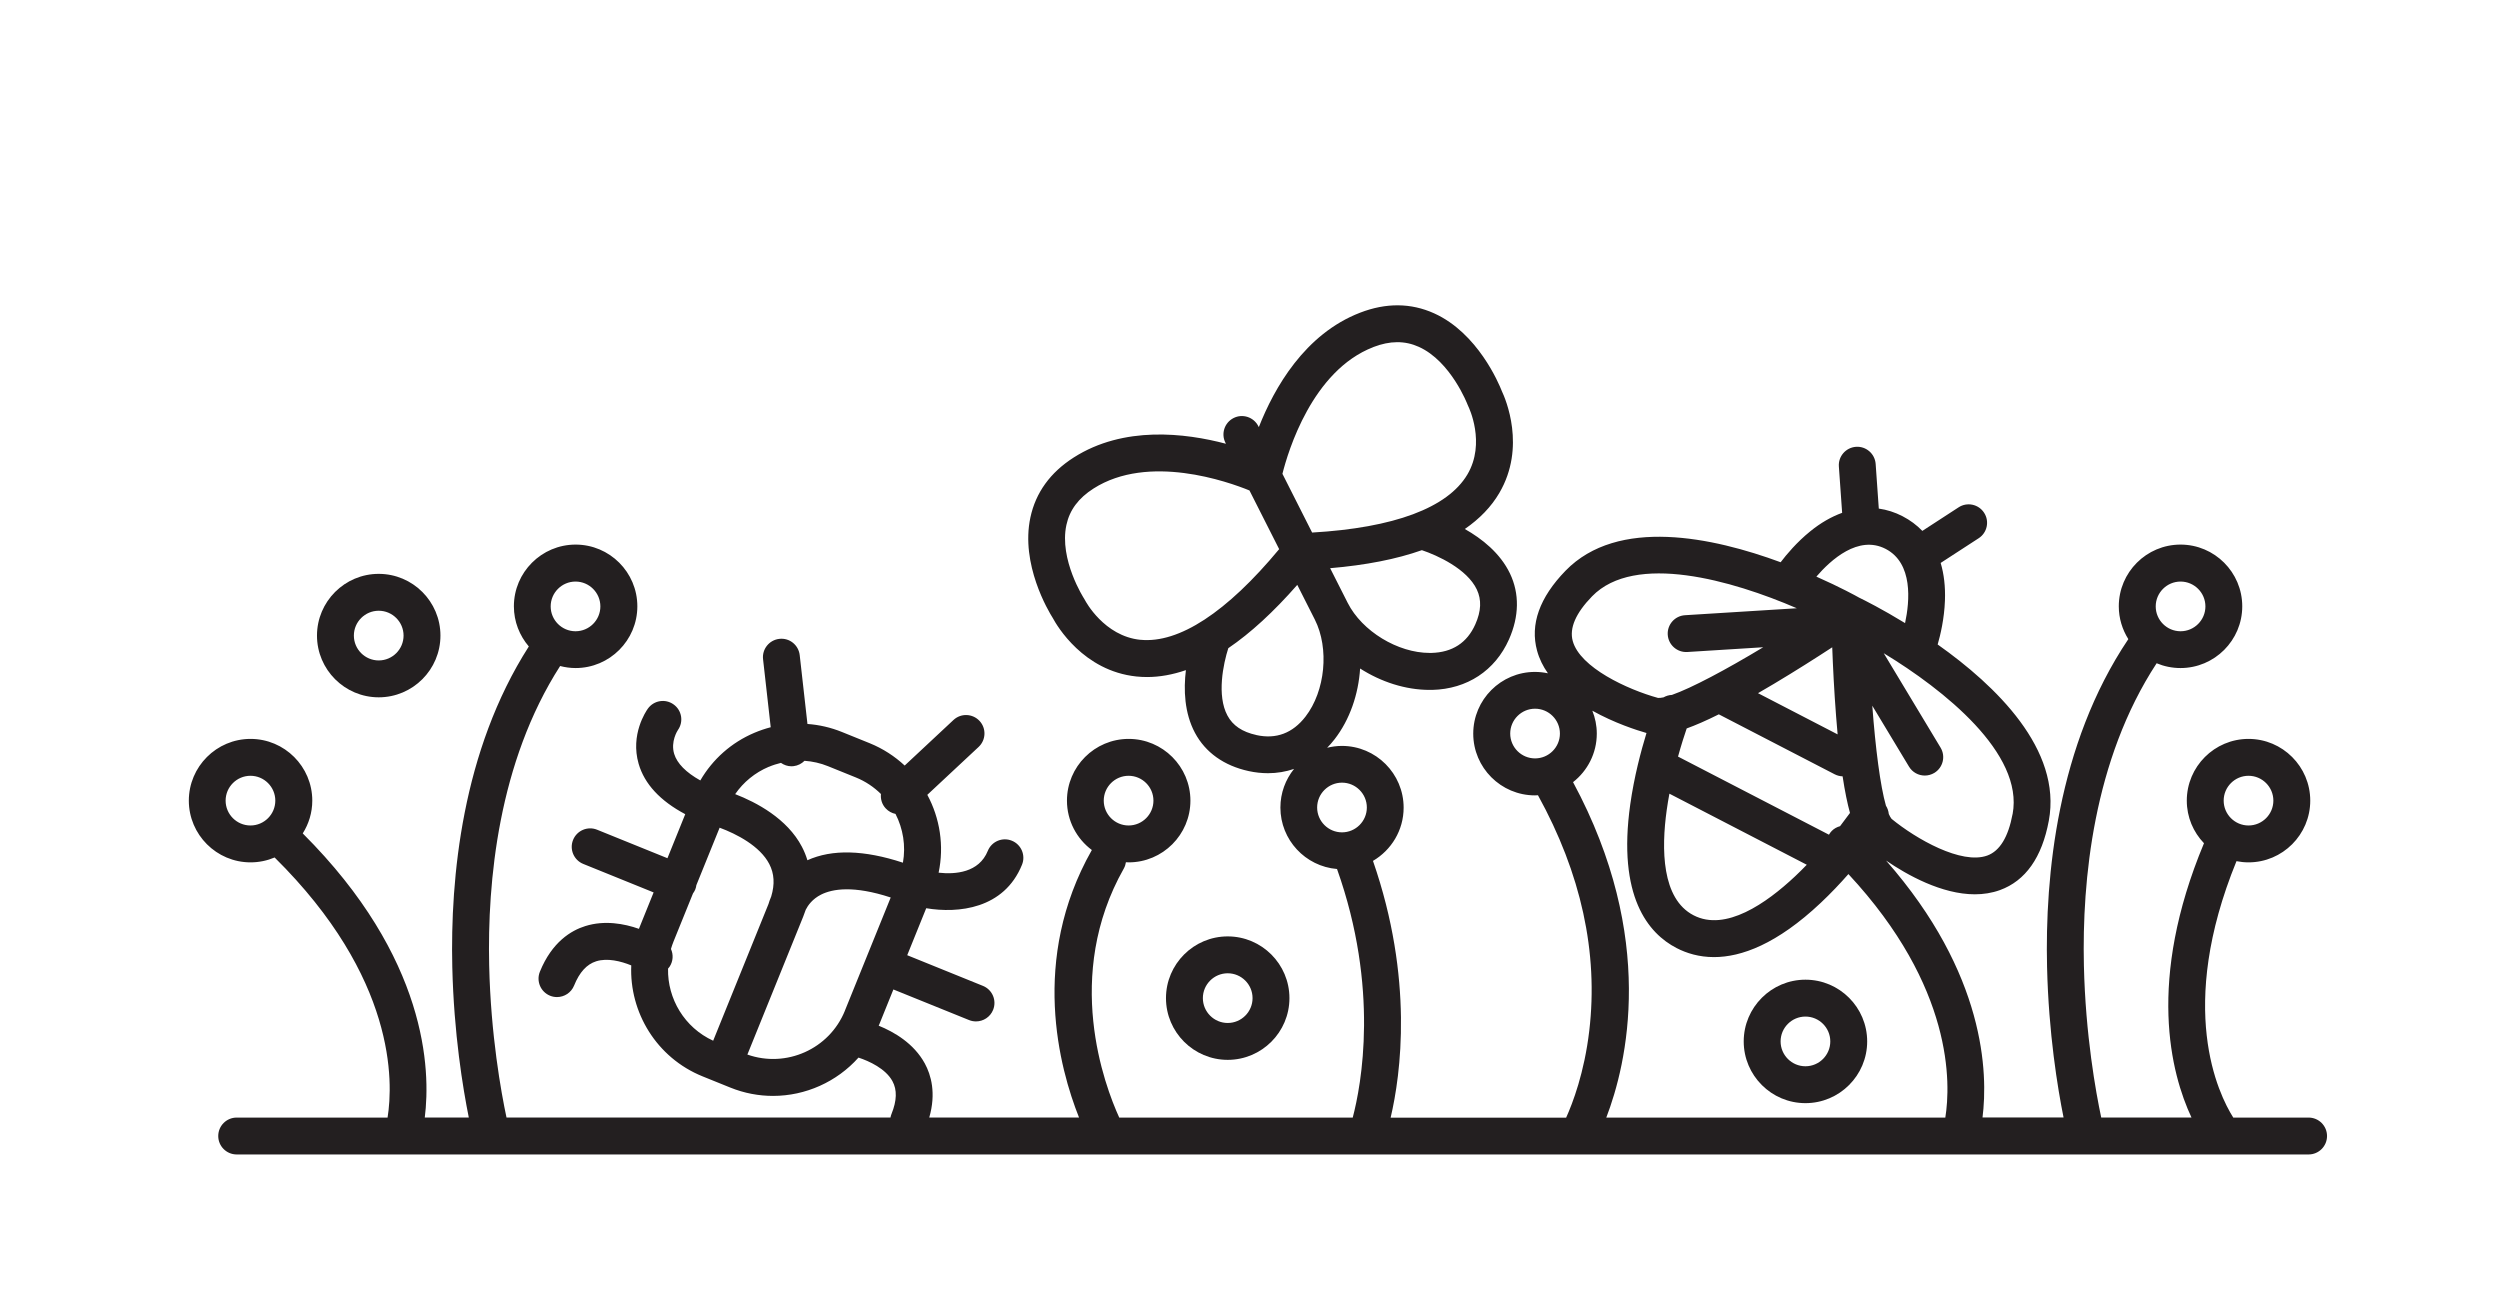
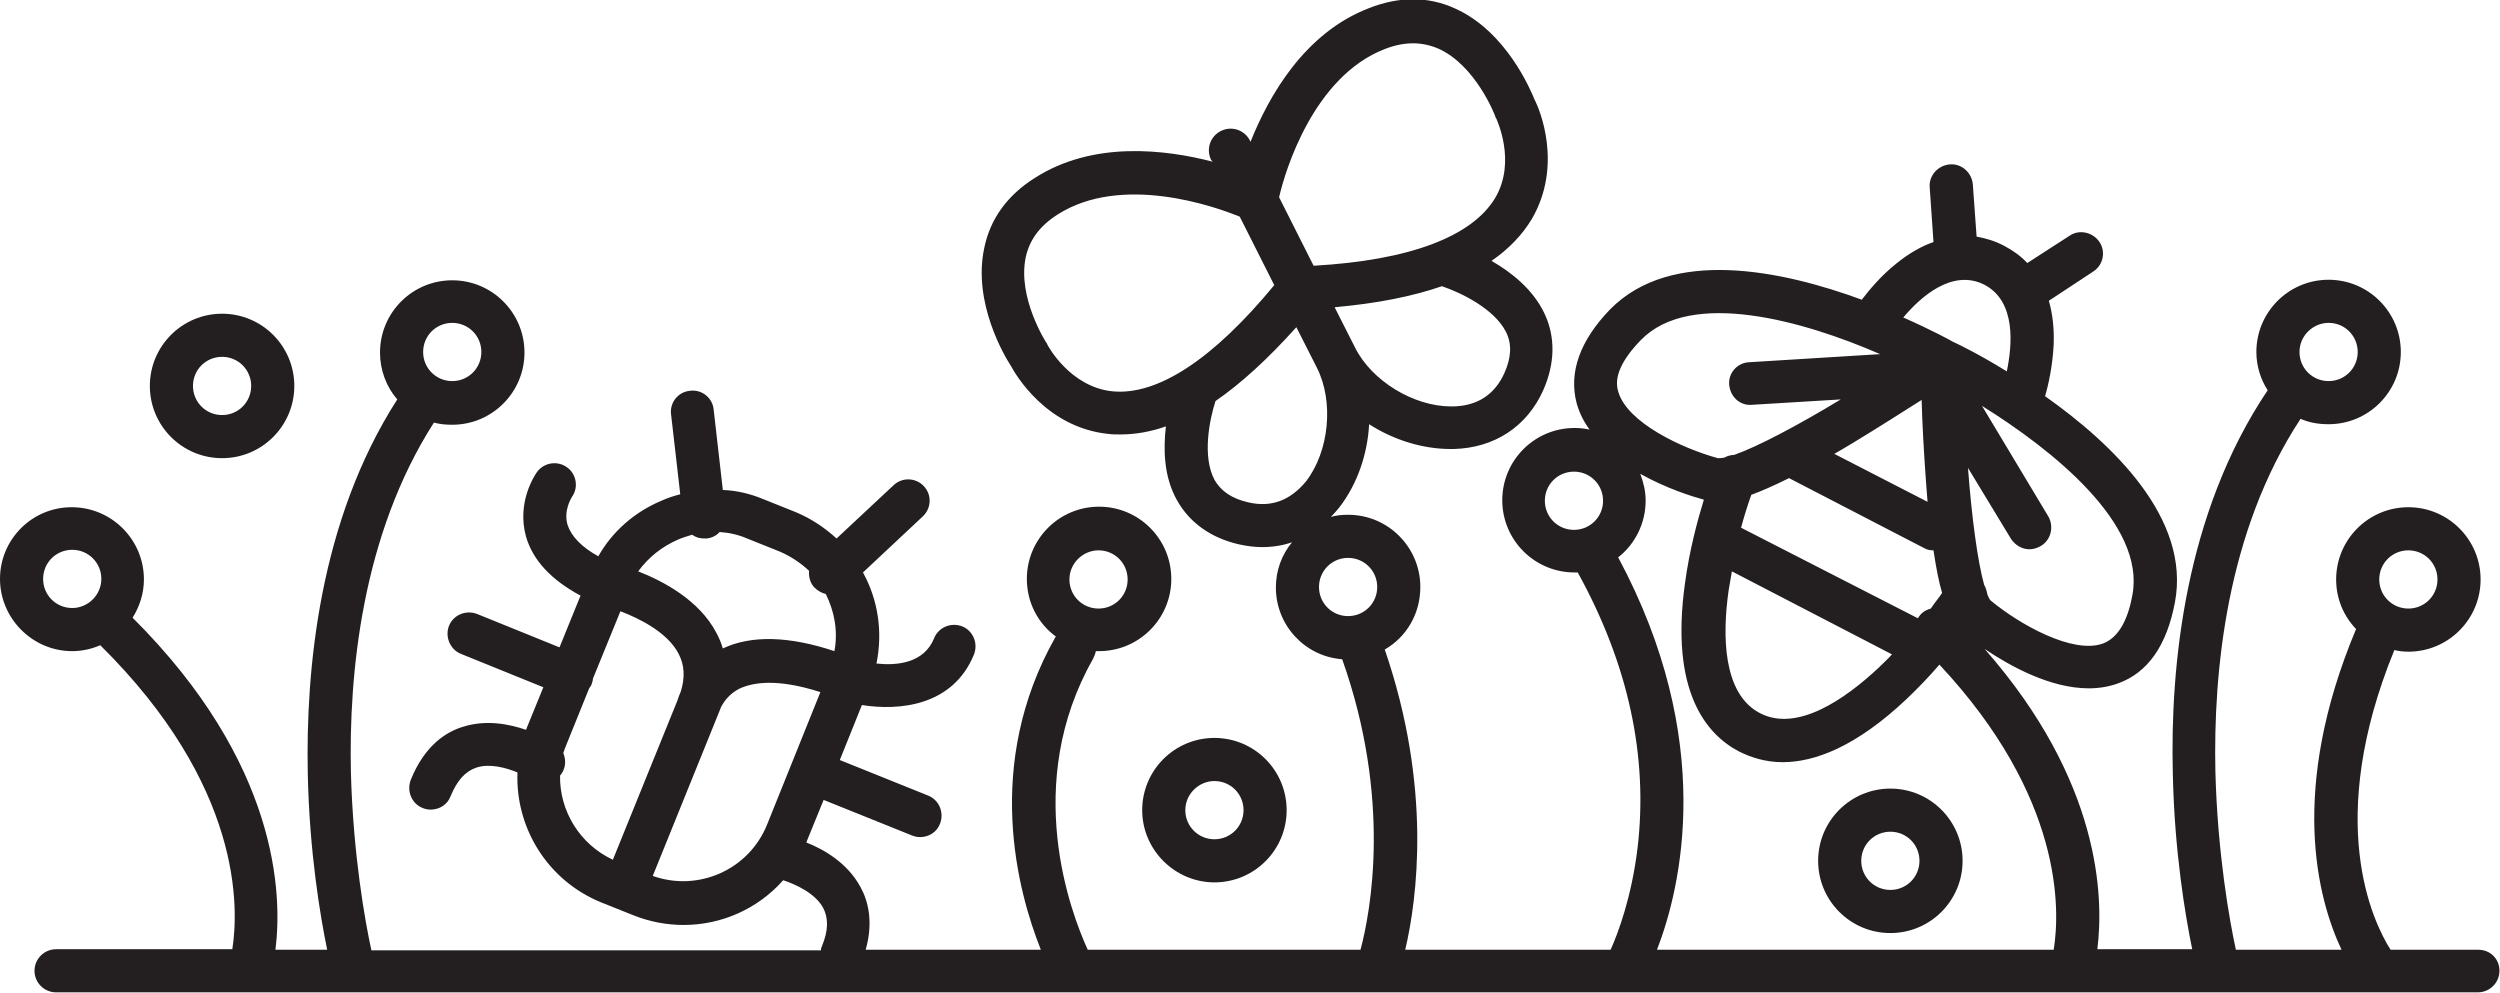
- <svg xmlns="http://www.w3.org/2000/svg" version="1.1" viewBox="0 0 542.29 283.46">
-   <defs>
-     <style>
-       .cls-1 {
-         fill: #231f20;
-       }
-     </style>
-   </defs>
+ <svg xmlns="http://www.w3.org/2000/svg" version="1.1" id="Layer_1" x="0px" y="0px" viewBox="0 0 463.8 184.2" style="enable-background:new 0 0 463.8 184.2;" xml:space="preserve">
+   <style type="text/css">
+ 	.st0{fill:#231F20;}
+ </style>
  <g>
    <g id="iconos">
      <g>
-         <path class="cls-1" d="M500.77,242.42h-16.34c-3.26-5.16-12.32-23.77.7-55.62.84.17,1.72.26,2.61.26,7.38,0,13.39-6.01,13.39-13.39s-6.01-13.39-13.39-13.39-13.39,6.01-13.39,13.39c0,3.59,1.42,6.84,3.73,9.24-12.45,29.82-7.2,49.89-2.71,59.5h-19.58c-1.16-5.46-3.42-17.89-3.76-33.02-.41-18.35,2.02-44.51,15.78-65.52,1.59.67,3.34,1.04,5.18,1.04,7.38,0,13.39-6.01,13.39-13.39s-6.01-13.39-13.39-13.39-13.39,6.01-13.39,13.39c0,2.62.77,5.05,2.07,7.12-.01.01-.02.03-.03.04-15.39,22.93-18.06,51.31-17.6,71.08.34,14.42,2.3,26.29,3.58,32.64h-17.58c1.2-9.57.69-31.12-20.92-55.73,4.58,3.13,12.06,7.32,19.26,7.32,1.85,0,3.68-.28,5.43-.91,5.56-2.02,9.13-7.09,10.61-15.05,2.88-15.47-11.5-29.31-24.11-38.23.58-2,1.44-5.57,1.58-9.55.11-3.01-.21-5.73-.93-8.14l8.25-5.36c1.85-1.2,2.38-3.68,1.17-5.53-1.2-1.85-3.68-2.38-5.53-1.17l-7.86,5.11c-1.22-1.26-2.65-2.33-4.31-3.19-1.66-.86-3.38-1.4-5.14-1.65l-.68-9.69c-.16-2.2-2.07-3.86-4.27-3.71-2.2.16-3.87,2.07-3.71,4.27l.71,10.05c-2.34.85-4.67,2.18-6.94,4.03-2.89,2.34-5.12,5-6.4,6.69-14.69-5.42-35.3-9.84-46.66,1.84-5.65,5.82-7.73,11.66-6.17,17.36.48,1.77,1.3,3.4,2.35,4.89-.91-.19-1.84-.3-2.81-.3-7.38,0-13.39,6.01-13.39,13.39s6.01,13.39,13.39,13.39c.22,0,.43-.02.65-.03,9.36,16.97,13.12,34.15,11.13,51.07-1.07,9.13-3.61,15.75-5.02,18.87h-38.07c2.21-9.39,5.04-30.14-3.83-55.7,3.97-2.33,6.65-6.63,6.65-11.55,0-7.38-6.01-13.39-13.39-13.39-1.11,0-2.17.15-3.2.4.56-.57,1.1-1.18,1.61-1.84,3.31-4.27,5.18-9.77,5.54-15.35,4.54,2.91,9.85,4.64,15.07,4.64.19,0,.39,0,.58,0,7.56-.19,13.63-4.18,16.64-10.95,2.22-5,2.3-9.94.22-14.29-2.13-4.45-6.1-7.57-9.8-9.66,3.21-2.21,5.73-4.81,7.49-7.82,5.84-9.96,1.35-20.39.54-22.1-.66-1.69-5.24-12.6-14.7-16.87-5.01-2.26-10.42-2.31-16.05-.13-11.99,4.63-18.6,16.28-21.96,24.82l-.11-.21c-1-1.97-3.41-2.76-5.37-1.76-1.97,1-2.76,3.4-1.76,5.37l.11.21c-8.87-2.35-22.18-3.94-33.01,2.97-5.1,3.25-8.26,7.63-9.41,13.01-2.17,10.16,3.9,20.31,4.87,21.84.89,1.66,6.63,11.46,18.12,12.66.77.08,1.54.12,2.32.12,2.74,0,5.55-.51,8.42-1.5-.51,4.21-.35,9.26,1.97,13.61,2.27,4.25,6.29,7.12,11.64,8.29,1.42.31,2.82.46,4.2.46,1.96,0,3.85-.32,5.65-.93-1.85,2.3-2.96,5.21-2.96,8.38,0,7.01,5.42,12.77,12.28,13.33,9.22,25.89,5.28,46.81,3.41,53.92h-50.65c-3.19-7-12.16-30.78.99-54.02.25-.44.39-.9.46-1.37.2,0,.4.03.6.03,7.38,0,13.39-6.01,13.39-13.39s-6.01-13.39-13.39-13.39-13.39,6.01-13.39,13.39c0,4.39,2.13,8.28,5.41,10.72-.01.02-.03.04-.05.06-13.39,23.67-7.01,47.24-2.74,57.96h-32.49c1.53-5.31.38-9.25-.96-11.72-2.39-4.38-6.68-6.85-10.01-8.2.04-.09.08-.17.12-.26l3.07-7.6,16.42,6.64c.49.2,1,.29,1.5.29,1.58,0,3.08-.94,3.71-2.5.83-2.05-.16-4.38-2.21-5.21l-16.42-6.65,4.12-10.19c6.91,1.15,16.88.19,20.78-9.44.83-2.05-.16-4.38-2.21-5.21-2.05-.83-4.38.16-5.21,2.21-1.92,4.74-7.04,5.13-10.67,4.73,1.23-5.85.28-11.82-2.45-16.89l11.13-10.39c1.61-1.51,1.7-4.04.19-5.65-1.51-1.61-4.04-1.7-5.65-.19l-10.58,9.88c-2.16-2.01-4.71-3.68-7.6-4.85l-6.01-2.43c-2.42-.98-4.94-1.56-7.48-1.74l-1.68-14.93c-.25-2.2-2.22-3.79-4.42-3.53-2.2.25-3.78,2.23-3.53,4.42l1.66,14.75c-1.19.31-2.37.71-3.53,1.2-5.01,2.12-9.06,5.74-11.74,10.34-3.1-1.73-5.04-3.69-5.67-5.76-.81-2.67.71-5.02.82-5.19,1.26-1.79.84-4.27-.95-5.54-1.79-1.29-4.29-.88-5.58.92-.4.56-3.84,5.61-2,11.96,1.27,4.38,4.67,8.04,10.11,10.93l-3.86,9.55-15.26-6.18c-2.05-.83-4.38.16-5.21,2.21s.16,4.38,2.21,5.21l15.26,6.18-3.07,7.6c-.04.1-.07.2-.11.3-3.22-1.13-7.45-1.91-11.64-.6-3.05.95-7.23,3.44-9.85,9.9-.83,2.05.16,4.38,2.21,5.21.49.2,1,.29,1.5.29,1.58,0,3.08-.94,3.71-2.5,1.17-2.89,2.74-4.61,4.79-5.26,2.43-.77,5.38-.02,7.61.89-.43,10.19,5.49,20.03,15.47,24.07l6.01,2.43c3.04,1.23,6.18,1.81,9.27,1.81,7.05,0,13.83-3.04,18.54-8.31,2.35.77,5.89,2.41,7.36,5.1,1.04,1.9.97,4.23-.2,7.13-.1.25-.18.51-.22.77h-83.29c-1.16-5.46-3.42-17.89-3.76-33.02-.41-18.17,1.98-44.01,15.39-64.92,1.08.28,2.2.44,3.36.44,7.38,0,13.39-6.01,13.39-13.39s-6.01-13.39-13.39-13.39-13.39,6.01-13.39,13.39c0,3.32,1.23,6.36,3.24,8.71-14.49,22.65-17.05,50.2-16.6,69.54.34,14.42,2.3,26.29,3.58,32.64h-9.55c1.3-10.33.59-34.61-26.47-61.63,1.3-2.06,2.07-4.5,2.07-7.11,0-7.38-6.01-13.39-13.39-13.39s-13.39,6.01-13.39,13.39,6.01,13.39,13.39,13.39c1.85,0,3.62-.38,5.22-1.06,26.41,26.11,25.74,48.71,24.5,56.42h-32.73c-2.21,0-4,1.79-4,4s1.79,4,4,4h35.92s0,0,.01,0,0,0,.01,0h152.98s.01,0,.01,0c0,0,.01,0,.02,0h56.08s0,0,.01,0c0,0,0,0,.01,0h45.81s.01,0,.02,0c0,0,.01,0,.02,0h82.94s0,0,.01,0,0,0,.01,0h75.57c2.21,0,4-1.79,4-4s-1.79-4-4-4ZM487.74,168.28c2.97,0,5.39,2.42,5.39,5.39s-2.42,5.39-5.39,5.39-5.39-2.42-5.39-5.39,2.42-5.39,5.39-5.39ZM473,126.15c2.97,0,5.39,2.42,5.39,5.39s-2.42,5.39-5.39,5.39-5.39-2.42-5.39-5.39,2.42-5.39,5.39-5.39ZM332.98,164.51c-2.97,0-5.39-2.42-5.39-5.39s2.42-5.39,5.39-5.39,5.39,2.42,5.39,5.39-2.42,5.39-5.39,5.39ZM244.81,168.28c2.97,0,5.39,2.42,5.39,5.39s-2.42,5.39-5.39,5.39-5.39-2.42-5.39-5.39,2.42-5.39,5.39-5.39ZM166.77,166.34c.86-.37,1.74-.64,2.63-.86.66.46,1.44.74,2.29.74.15,0,.3,0,.45-.03.94-.11,1.75-.54,2.37-1.16,1.73.12,3.45.5,5.1,1.17l6.01,2.43c2.11.85,3.94,2.09,5.47,3.6-.11,1.11.22,2.26,1.04,3.13.59.63,1.33,1.03,2.12,1.19,1.64,3.2,2.26,6.91,1.61,10.58-8.42-2.77-15.37-2.96-20.72-.53-.3-.99-.69-1.97-1.19-2.92-3.2-6.13-9.9-9.65-14.48-11.42,1.79-2.6,4.29-4.66,7.29-5.93ZM154.7,225.75c-6.23-2.85-9.93-9.11-9.79-15.64.12-.14.24-.27.34-.42.78-1.19.84-2.64.29-3.84.16-.55.35-1.1.57-1.65l4.21-10.4c.19-.26.36-.54.49-.85.13-.31.2-.63.24-.94l5.05-12.47c3.67,1.36,8.75,3.97,10.77,7.88,1.08,2.07,1.22,4.39.42,7.04-.3.7-.48,1.25-.59,1.63l-12.01,29.68ZM183.28,219.23c-3.38,8.35-12.75,12.49-21.16,9.52l12.1-29.9c.21-.51.39-1.02.56-1.52.46-.92,1.44-2.33,3.33-3.28,2.47-1.24,7.02-2.02,15.1.63l-9.94,24.55ZM124.84,126.15c2.97,0,5.39,2.42,5.39,5.39s-2.42,5.39-5.39,5.39-5.39-2.42-5.39-5.39,2.42-5.39,5.39-5.39ZM54.33,179.06c-2.97,0-5.39-2.42-5.39-5.39s2.42-5.39,5.39-5.39,5.39,2.42,5.39,5.39-2.42,5.39-5.39,5.39ZM320.34,127.86c1.06,2.23.96,4.7-.32,7.57-1.78,4-4.99,6.09-9.53,6.2-.12,0-.25,0-.37,0-6.92,0-14.67-4.71-17.78-10.85,0,0,0,0,0,0l-3.81-7.53c7.75-.66,14.39-1.96,19.9-3.91,3.37,1.13,9.78,4.05,11.91,8.52ZM297.9,75.28c3.61-1.39,6.83-1.41,9.85-.05,6.99,3.14,10.57,12.49,10.6,12.57.05.13.12.29.18.41.04.08,3.83,7.88-.24,14.73-4.29,7.22-15.91,11.55-33.67,12.58l-6.44-12.74c1.22-4.87,6.45-22.37,19.72-27.49ZM247.39,138.79c-7.92-.79-11.96-8.46-11.99-8.52-.07-.13-.15-.27-.23-.4-.06-.08-5.47-8.51-3.85-16,.7-3.24,2.62-5.82,5.88-7.9,11.94-7.62,29.18-1.48,33.83.42l6.44,12.73c-11.36,13.69-21.73,20.48-30.09,19.66ZM272.53,159.44c-3.06-.67-5.12-2.05-6.28-4.23-2.34-4.35-.9-11.22.19-14.61,4.84-3.29,9.83-7.88,14.96-13.73l3.81,7.53c3.16,6.26,2.27,15.5-2.03,21.05-2.78,3.59-6.36,4.94-10.64,4ZM291.1,180.55c-2.97,0-5.39-2.42-5.39-5.39s2.42-5.39,5.39-5.39,5.39,2.42,5.39,5.39-2.42,5.39-5.39,5.39ZM436.56,176.58c-.93,4.98-2.77,8.01-5.48,9-5.62,2.04-15.48-3.62-20.77-7.96-.2-.24-.4-.6-.6-1.05-.07-.64-.27-1.26-.62-1.8-1.23-4.31-2.27-12.45-2.96-21.69l7.96,13.21c.75,1.25,2.07,1.94,3.43,1.94.7,0,1.41-.19,2.06-.57,1.89-1.14,2.5-3.6,1.36-5.49l-12.33-20.48c13.03,7.91,30.41,21.72,27.96,34.89ZM409.02,119.06c5.98,3.1,5.24,11.32,4.22,16.1-4.98-3.05-8.86-4.99-10-5.54-.02-.01-.03-.02-.05-.03-.49-.28-3.99-2.21-9.19-4.51,3.13-3.64,9.11-9.07,15.02-6.02ZM363.99,164.12c.71-2.58,1.4-4.7,1.88-6.11,1.89-.68,4.17-1.66,6.97-3.06l25.14,13.01c.55.28,1.13.42,1.71.44.5,3.31,1.04,5.9,1.6,7.94-.54.75-1.27,1.73-2.15,2.87-.66.18-1.29.51-1.8,1.03-.25.25-.44.53-.61.82l-32.75-16.95ZM391.92,187.58c-.82.85-1.67,1.69-2.55,2.52-6.21,5.83-15.07,12.04-22.01,8.44-6.94-3.59-7-14.4-5.82-22.84.17-1.2.36-2.38.58-3.54l29.8,15.42ZM397.44,140.41c.15,4.09.41,9.47.84,14.97.11,1.37.22,2.68.33,3.92l-17.27-8.94c1.09-.63,2.21-1.28,3.41-2,4.73-2.82,9.26-5.71,12.69-7.95ZM345.34,129.36c9.29-9.56,30.43-3.46,44.42,2.58l-24.26,1.51c-2.21.14-3.88,2.04-3.74,4.24s2.04,3.87,4.24,3.74l16.47-1.03c-8.1,4.88-15.53,8.84-19.81,10.34-.64.02-1.26.22-1.82.53-.47.1-.88.14-1.19.12-6.61-1.82-16.93-6.59-18.5-12.35-.76-2.78.65-6.04,4.19-9.68ZM421.98,242.42h-73.55c4.46-11.62,11.02-38.92-7.21-72.76,3.13-2.45,5.15-6.26,5.15-10.53,0-1.76-.35-3.43-.97-4.97,4.81,2.69,9.65,4.24,11.75,4.84-1.2,3.93-2.68,9.5-3.52,15.47-2.82,20.02,3.91,28.01,10.05,31.18,2.17,1.12,4.87,1.96,8.11,1.96,5.92,0,13.64-2.8,23.15-11.76,2.2-2.07,4.22-4.21,6.01-6.25,22.86,24.57,22.2,45.47,21.02,52.83Z" />
-         <path class="cls-1" d="M266.31,229.9c7.38,0,13.39-6.01,13.39-13.39s-6.01-13.39-13.39-13.39-13.39,6.01-13.39,13.39,6.01,13.39,13.39,13.39ZM266.31,211.12c2.97,0,5.39,2.42,5.39,5.39s-2.42,5.39-5.39,5.39-5.39-2.42-5.39-5.39,2.42-5.39,5.39-5.39Z" />
-         <path class="cls-1" d="M95.54,137.87c0-7.38-6.01-13.39-13.39-13.39s-13.39,6.01-13.39,13.39,6.01,13.39,13.39,13.39,13.39-6.01,13.39-13.39ZM76.76,137.87c0-2.97,2.42-5.39,5.39-5.39s5.39,2.42,5.39,5.39-2.42,5.39-5.39,5.39-5.39-2.42-5.39-5.39Z" />
-         <path class="cls-1" d="M378.24,225.9c0,7.38,6.01,13.39,13.39,13.39s13.39-6.01,13.39-13.39-6.01-13.39-13.39-13.39-13.39,6.01-13.39,13.39ZM397.02,225.9c0,2.97-2.42,5.39-5.39,5.39s-5.39-2.42-5.39-5.39,2.42-5.39,5.39-5.39,5.39,2.42,5.39,5.39Z" />
+         <path class="st0" d="M459.8,176.2h-16.3c-3.3-5.2-12.3-23.8,0.7-55.6c0.8,0.2,1.7,0.3,2.6,0.3c7.4,0,13.4-6,13.4-13.4     s-6-13.4-13.4-13.4s-13.4,6-13.4,13.4c0,3.6,1.4,6.8,3.7,9.2c-12.5,29.8-7.2,49.9-2.7,59.5h-19.6c-1.2-5.5-3.4-17.9-3.8-33     c-0.4-18.4,2-44.5,15.8-65.5c1.6,0.7,3.3,1,5.2,1c7.4,0,13.4-6,13.4-13.4s-6-13.4-13.4-13.4s-13.4,6-13.4,13.4     c0,2.6,0.8,5.1,2.1,7.1c0,0,0,0,0,0c-15.4,22.9-18.1,51.3-17.6,71.1c0.3,14.4,2.3,26.3,3.6,32.6h-17.6     c1.2-9.6,0.7-31.1-20.9-55.7c4.6,3.1,12.1,7.3,19.3,7.3c1.9,0,3.7-0.3,5.4-0.9c5.6-2,9.1-7.1,10.6-15.1     c2.9-15.5-11.5-29.3-24.1-38.2c0.6-2,1.4-5.6,1.6-9.6c0.1-3-0.2-5.7-0.9-8.1l8.2-5.4c1.9-1.2,2.4-3.7,1.2-5.5     c-1.2-1.8-3.7-2.4-5.5-1.2l-7.9,5.1c-1.2-1.3-2.6-2.3-4.3-3.2s-3.4-1.4-5.1-1.7l-0.7-9.7c-0.2-2.2-2.1-3.9-4.3-3.7     c-2.2,0.2-3.9,2.1-3.7,4.3l0.7,10.1c-2.3,0.8-4.7,2.2-6.9,4c-2.9,2.3-5.1,5-6.4,6.7c-14.7-5.4-35.3-9.8-46.7,1.8     c-5.6,5.8-7.7,11.7-6.2,17.4c0.5,1.8,1.3,3.4,2.4,4.9c-0.9-0.2-1.8-0.3-2.8-0.3c-7.4,0-13.4,6-13.4,13.4s6,13.4,13.4,13.4     c0.2,0,0.4,0,0.6,0c9.4,17,13.1,34.2,11.1,51.1c-1.1,9.1-3.6,15.8-5,18.9h-38.1c2.2-9.4,5-30.1-3.8-55.7c4-2.3,6.6-6.6,6.6-11.6     c0-7.4-6-13.4-13.4-13.4c-1.1,0-2.2,0.1-3.2,0.4c0.6-0.6,1.1-1.2,1.6-1.8c3.3-4.3,5.2-9.8,5.5-15.4c4.5,2.9,9.9,4.6,15.1,4.6     c0.2,0,0.4,0,0.6,0c7.6-0.2,13.6-4.2,16.6-10.9c2.2-5,2.3-9.9,0.2-14.3c-2.1-4.4-6.1-7.6-9.8-9.7c3.2-2.2,5.7-4.8,7.5-7.8     c5.8-10,1.4-20.4,0.5-22.1c-0.7-1.7-5.2-12.6-14.7-16.9c-5-2.3-10.4-2.3-16-0.1c-12,4.6-18.6,16.3-22,24.8l-0.1-0.2     c-1-2-3.4-2.8-5.4-1.8c-2,1-2.8,3.4-1.8,5.4L225,30c-8.9-2.3-22.2-3.9-33,3c-5.1,3.2-8.3,7.6-9.4,13c-2.2,10.2,3.9,20.3,4.9,21.8     c0.9,1.7,6.6,11.5,18.1,12.7c0.8,0.1,1.5,0.1,2.3,0.1c2.7,0,5.6-0.5,8.4-1.5c-0.5,4.2-0.4,9.3,2,13.6c2.3,4.2,6.3,7.1,11.6,8.3     c1.4,0.3,2.8,0.5,4.2,0.5c2,0,3.9-0.3,5.6-0.9c-1.9,2.3-3,5.2-3,8.4c0,7,5.4,12.8,12.3,13.3c9.2,25.9,5.3,46.8,3.4,53.9h-50.6     c-3.2-7-12.2-30.8,1-54c0.2-0.4,0.4-0.9,0.5-1.4c0.2,0,0.4,0,0.6,0c7.4,0,13.4-6,13.4-13.4s-6-13.4-13.4-13.4s-13.4,6-13.4,13.4     c0,4.4,2.1,8.3,5.4,10.7c0,0,0,0-0.1,0.1c-13.4,23.7-7,47.2-2.7,58h-32.5c1.5-5.3,0.4-9.2-1-11.7c-2.4-4.4-6.7-6.9-10-8.2     c0-0.1,0.1-0.2,0.1-0.3l3.1-7.6l16.4,6.6c0.5,0.2,1,0.3,1.5,0.3c1.6,0,3.1-0.9,3.7-2.5c0.8-2.1-0.2-4.4-2.2-5.2l-16.4-6.6     l4.1-10.2c6.9,1.1,16.9,0.2,20.8-9.4c0.8-2.1-0.2-4.4-2.2-5.2c-2.1-0.8-4.4,0.2-5.2,2.2c-1.9,4.7-7,5.1-10.7,4.7     c1.2-5.9,0.3-11.8-2.5-16.9l11.1-10.4c1.6-1.5,1.7-4,0.2-5.6c-1.5-1.6-4-1.7-5.6-0.2l-10.6,9.9c-2.2-2-4.7-3.7-7.6-4.9l-6-2.4     c-2.4-1-4.9-1.6-7.5-1.7l-1.7-14.9c-0.2-2.2-2.2-3.8-4.4-3.5c-2.2,0.2-3.8,2.2-3.5,4.4l1.7,14.8c-1.2,0.3-2.4,0.7-3.5,1.2     c-5,2.1-9.1,5.7-11.7,10.3c-3.1-1.7-5-3.7-5.7-5.8c-0.8-2.7,0.7-5,0.8-5.2c1.3-1.8,0.8-4.3-0.9-5.5c-1.8-1.3-4.3-0.9-5.6,0.9     c-0.4,0.6-3.8,5.6-2,12c1.3,4.4,4.7,8,10.1,10.9l-3.9,9.6l-15.3-6.2c-2.1-0.8-4.4,0.2-5.2,2.2s0.2,4.4,2.2,5.2l15.3,6.2l-3.1,7.6     c0,0.1-0.1,0.2-0.1,0.3c-3.2-1.1-7.4-1.9-11.6-0.6c-3.1,0.9-7.2,3.4-9.8,9.9c-0.8,2.1,0.2,4.4,2.2,5.2c0.5,0.2,1,0.3,1.5,0.3     c1.6,0,3.1-0.9,3.7-2.5c1.2-2.9,2.7-4.6,4.8-5.3c2.4-0.8,5.4,0,7.6,0.9c-0.4,10.2,5.5,20,15.5,24.1l6,2.4c3,1.2,6.2,1.8,9.3,1.8     c7.1,0,13.8-3,18.5-8.3c2.4,0.8,5.9,2.4,7.4,5.1c1,1.9,1,4.2-0.2,7.1c-0.1,0.2-0.2,0.5-0.2,0.8H68.9c-1.2-5.5-3.4-17.9-3.8-33     c-0.4-18.2,2-44,15.4-64.9c1.1,0.3,2.2,0.4,3.4,0.4c7.4,0,13.4-6,13.4-13.4s-6-13.4-13.4-13.4s-13.4,6-13.4,13.4     c0,3.3,1.2,6.4,3.2,8.7c-14.5,22.6-17,50.2-16.6,69.5c0.3,14.4,2.3,26.3,3.6,32.6h-9.6c1.3-10.3,0.6-34.6-26.5-61.6     c1.3-2.1,2.1-4.5,2.1-7.1c0-7.4-6-13.4-13.4-13.4S0,100.1,0,107.4s6,13.4,13.4,13.4c1.8,0,3.6-0.4,5.2-1.1     c26.4,26.1,25.7,48.7,24.5,56.4H10.4c-2.2,0-4,1.8-4,4s1.8,4,4,4h35.9c0,0,0,0,0,0s0,0,0,0h153h0c0,0,0,0,0,0h56.1c0,0,0,0,0,0     c0,0,0,0,0,0h45.8c0,0,0,0,0,0c0,0,0,0,0,0h82.9c0,0,0,0,0,0s0,0,0,0h75.6c2.2,0,4-1.8,4-4S462,176.2,459.8,176.2L459.8,176.2z      M446.8,102.1c3,0,5.4,2.4,5.4,5.4s-2.4,5.4-5.4,5.4s-5.4-2.4-5.4-5.4S443.8,102.1,446.8,102.1z M432,59.9c3,0,5.4,2.4,5.4,5.4     s-2.4,5.4-5.4,5.4s-5.4-2.4-5.4-5.4S429.1,59.9,432,59.9z M292,98.3c-3,0-5.4-2.4-5.4-5.4s2.4-5.4,5.4-5.4s5.4,2.4,5.4,5.4     S295,98.3,292,98.3z M203.8,102.1c3,0,5.4,2.4,5.4,5.4s-2.4,5.4-5.4,5.4s-5.4-2.4-5.4-5.4S200.9,102.1,203.8,102.1z M125.8,100.1     c0.9-0.4,1.7-0.6,2.6-0.9c0.7,0.5,1.4,0.7,2.3,0.7c0.1,0,0.3,0,0.4,0c0.9-0.1,1.8-0.5,2.4-1.2c1.7,0.1,3.5,0.5,5.1,1.2l6,2.4     c2.1,0.9,3.9,2.1,5.5,3.6c-0.1,1.1,0.2,2.3,1,3.1c0.6,0.6,1.3,1,2.1,1.2c1.6,3.2,2.3,6.9,1.6,10.6c-8.4-2.8-15.4-3-20.7-0.5     c-0.3-1-0.7-2-1.2-2.9c-3.2-6.1-9.9-9.6-14.5-11.4C120.3,103.4,122.8,101.4,125.8,100.1L125.8,100.1z M113.7,159.5     c-6.2-2.9-9.9-9.1-9.8-15.6c0.1-0.1,0.2-0.3,0.3-0.4c0.8-1.2,0.8-2.6,0.3-3.8c0.2-0.6,0.4-1.1,0.6-1.6l4.2-10.4     c0.2-0.3,0.4-0.5,0.5-0.9c0.1-0.3,0.2-0.6,0.2-0.9l5.1-12.5c3.7,1.4,8.8,4,10.8,7.9c1.1,2.1,1.2,4.4,0.4,7     c-0.3,0.7-0.5,1.2-0.6,1.6L113.7,159.5L113.7,159.5z M142.3,153c-3.4,8.4-12.8,12.5-21.2,9.5l12.1-29.9c0.2-0.5,0.4-1,0.6-1.5     c0.5-0.9,1.4-2.3,3.3-3.3c2.5-1.2,7-2,15.1,0.6L142.3,153L142.3,153z M83.9,59.9c3,0,5.4,2.4,5.4,5.4s-2.4,5.4-5.4,5.4     s-5.4-2.4-5.4-5.4S80.9,59.9,83.9,59.9z M13.4,112.8c-3,0-5.4-2.4-5.4-5.4s2.4-5.4,5.4-5.4s5.4,2.4,5.4,5.4     S16.3,112.8,13.4,112.8z M279.4,61.6c1.1,2.2,1,4.7-0.3,7.6c-1.8,4-5,6.1-9.5,6.2c-0.1,0-0.2,0-0.4,0c-6.9,0-14.7-4.7-17.8-10.9     l0,0l-3.8-7.5c7.8-0.7,14.4-2,19.9-3.9C270.8,54.2,277.2,57.2,279.4,61.6z M256.9,9.1c3.6-1.4,6.8-1.4,9.9-0.1     c7,3.1,10.6,12.5,10.6,12.6c0,0.1,0.1,0.3,0.2,0.4c0,0.1,3.8,7.9-0.2,14.7c-4.3,7.2-15.9,11.6-33.7,12.6l-6.4-12.7     C238.4,31.7,243.7,14.2,256.9,9.1L256.9,9.1z M206.4,72.6c-7.9-0.8-12-8.5-12-8.5c-0.1-0.1-0.1-0.3-0.2-0.4     c-0.1-0.1-5.5-8.5-3.9-16c0.7-3.2,2.6-5.8,5.9-7.9c11.9-7.6,29.2-1.5,33.8,0.4l6.4,12.7C225.1,66.6,214.8,73.4,206.4,72.6     L206.4,72.6z M231.6,93.2c-3.1-0.7-5.1-2.1-6.3-4.2c-2.3-4.4-0.9-11.2,0.2-14.6c4.8-3.3,9.8-7.9,15-13.7l3.8,7.5     c3.2,6.3,2.3,15.5-2,21.1C239.4,92.8,235.9,94.2,231.6,93.2L231.6,93.2z M250.1,114.3c-3,0-5.4-2.4-5.4-5.4s2.4-5.4,5.4-5.4     s5.4,2.4,5.4,5.4S253.1,114.3,250.1,114.3z M395.6,110.4c-0.9,5-2.8,8-5.5,9c-5.6,2-15.5-3.6-20.8-8c-0.2-0.2-0.4-0.6-0.6-1.1     c-0.1-0.6-0.3-1.3-0.6-1.8c-1.2-4.3-2.3-12.4-3-21.7l8,13.2c0.8,1.2,2.1,1.9,3.4,1.9c0.7,0,1.4-0.2,2.1-0.6     c1.9-1.1,2.5-3.6,1.4-5.5l-12.3-20.5C380.7,83.4,398.1,97.2,395.6,110.4L395.6,110.4z M368.1,52.8c6,3.1,5.2,11.3,4.2,16.1     c-5-3.1-8.9-5-10-5.5c0,0,0,0,0,0c-0.5-0.3-4-2.2-9.2-4.5C356.2,55.2,362.1,49.8,368.1,52.8L368.1,52.8z M323,97.9     c0.7-2.6,1.4-4.7,1.9-6.1c1.9-0.7,4.2-1.7,7-3.1l25.1,13c0.5,0.3,1.1,0.4,1.7,0.4c0.5,3.3,1,5.9,1.6,7.9     c-0.5,0.8-1.3,1.7-2.1,2.9c-0.7,0.2-1.3,0.5-1.8,1c-0.2,0.2-0.4,0.5-0.6,0.8L323,97.9L323,97.9z M351,121.4     c-0.8,0.9-1.7,1.7-2.5,2.5c-6.2,5.8-15.1,12-22,8.4c-6.9-3.6-7-14.4-5.8-22.8c0.2-1.2,0.4-2.4,0.6-3.5L351,121.4L351,121.4z      M356.5,74.2c0.1,4.1,0.4,9.5,0.8,15c0.1,1.4,0.2,2.7,0.3,3.9l-17.3-8.9c1.1-0.6,2.2-1.3,3.4-2C348.5,79.3,353,76.4,356.5,74.2z      M304.4,63.1c9.3-9.6,30.4-3.5,44.4,2.6l-24.3,1.5c-2.2,0.1-3.9,2-3.7,4.2s2,3.9,4.2,3.7l16.5-1c-8.1,4.9-15.5,8.8-19.8,10.3     c-0.6,0-1.3,0.2-1.8,0.5c-0.5,0.1-0.9,0.1-1.2,0.1c-6.6-1.8-16.9-6.6-18.5-12.4C299.4,70,300.8,66.8,304.4,63.1L304.4,63.1z      M381,176.2h-73.6c4.5-11.6,11-38.9-7.2-72.8c3.1-2.4,5.1-6.3,5.1-10.5c0-1.8-0.4-3.4-1-5c4.8,2.7,9.6,4.2,11.8,4.8     c-1.2,3.9-2.7,9.5-3.5,15.5c-2.8,20,3.9,28,10,31.2c2.2,1.1,4.9,2,8.1,2c5.9,0,13.6-2.8,23.1-11.8c2.2-2.1,4.2-4.2,6-6.3     C382.8,147.9,382.2,168.8,381,176.2L381,176.2z" />
+         <path class="st0" d="M225.3,163.7c7.4,0,13.4-6,13.4-13.4s-6-13.4-13.4-13.4s-13.4,6-13.4,13.4S218,163.7,225.3,163.7z      M225.3,144.9c3,0,5.4,2.4,5.4,5.4s-2.4,5.4-5.4,5.4s-5.4-2.4-5.4-5.4S222.4,144.9,225.3,144.9z" />
+         <path class="st0" d="M54.6,71.6c0-7.4-6-13.4-13.4-13.4s-13.4,6-13.4,13.4S33.8,85,41.2,85S54.6,79,54.6,71.6z M35.8,71.6     c0-3,2.4-5.4,5.4-5.4s5.4,2.4,5.4,5.4S44.2,77,41.2,77S35.8,74.6,35.8,71.6z" />
+         <path class="st0" d="M337.3,159.7c0,7.4,6,13.4,13.4,13.4s13.4-6,13.4-13.4s-6-13.4-13.4-13.4S337.3,152.3,337.3,159.7z      M356.1,159.7c0,3-2.4,5.4-5.4,5.4s-5.4-2.4-5.4-5.4s2.4-5.4,5.4-5.4S356.1,156.7,356.1,159.7z" />
      </g>
    </g>
  </g>
</svg>
